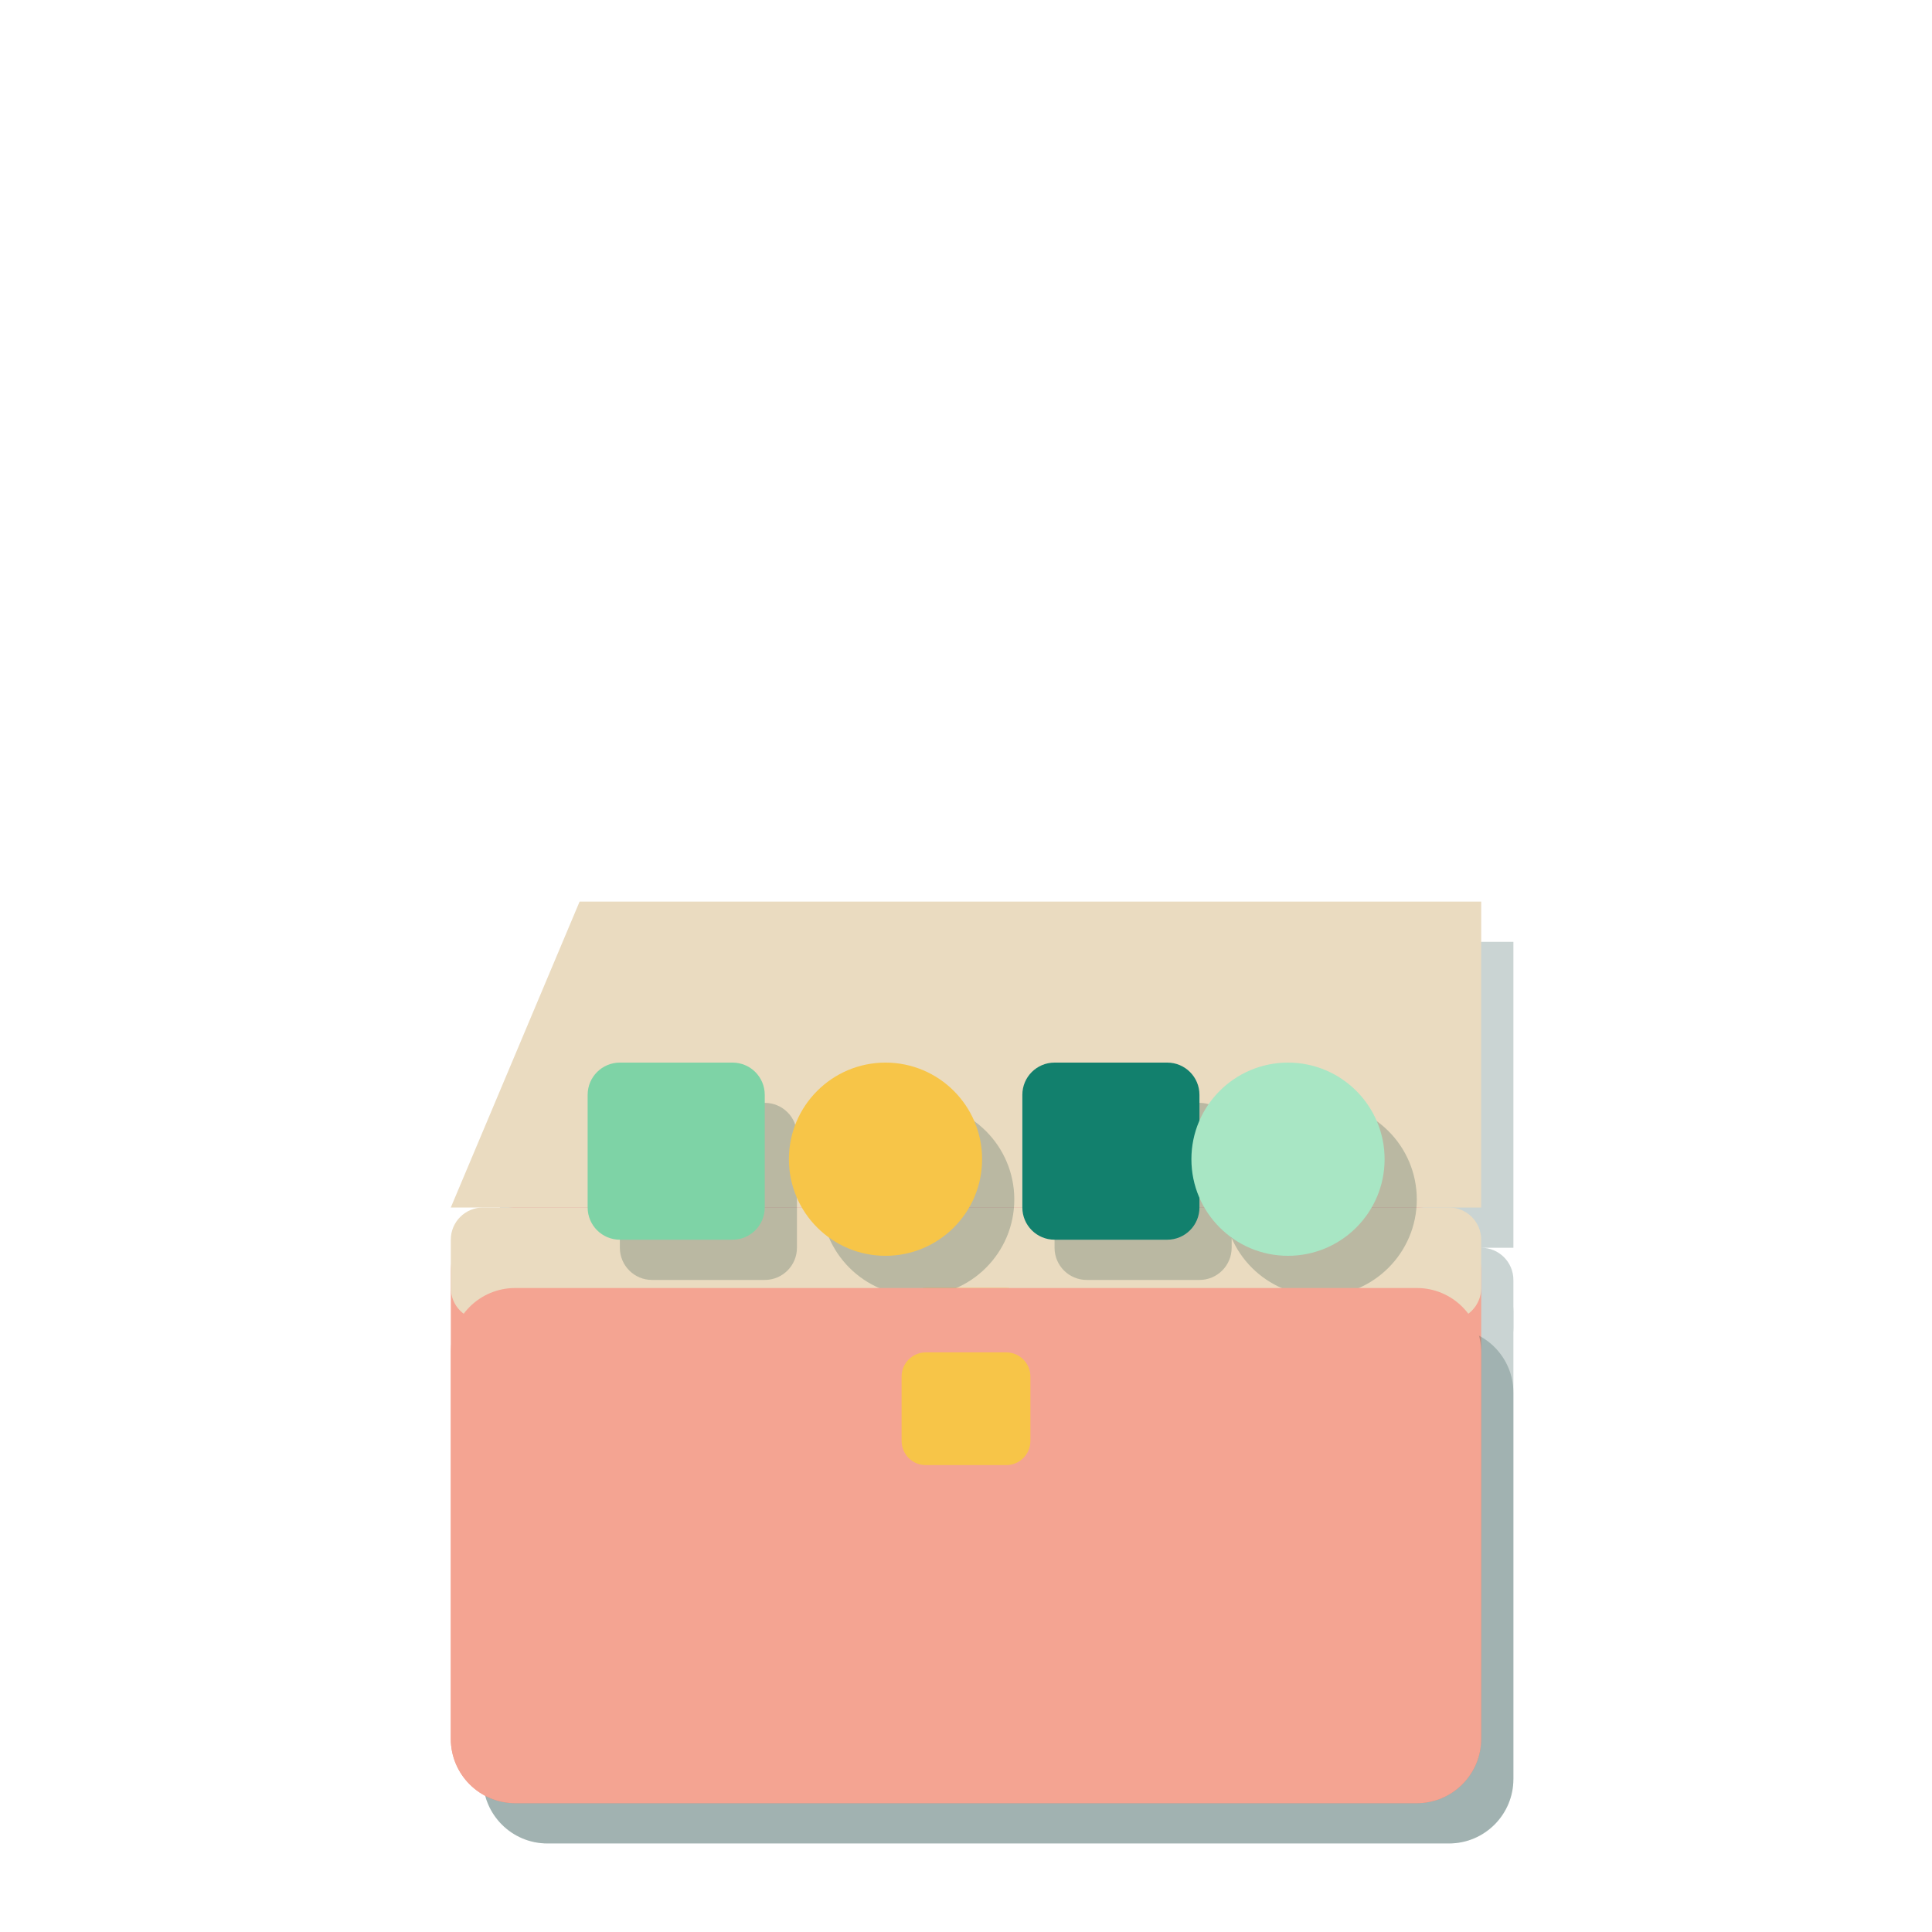
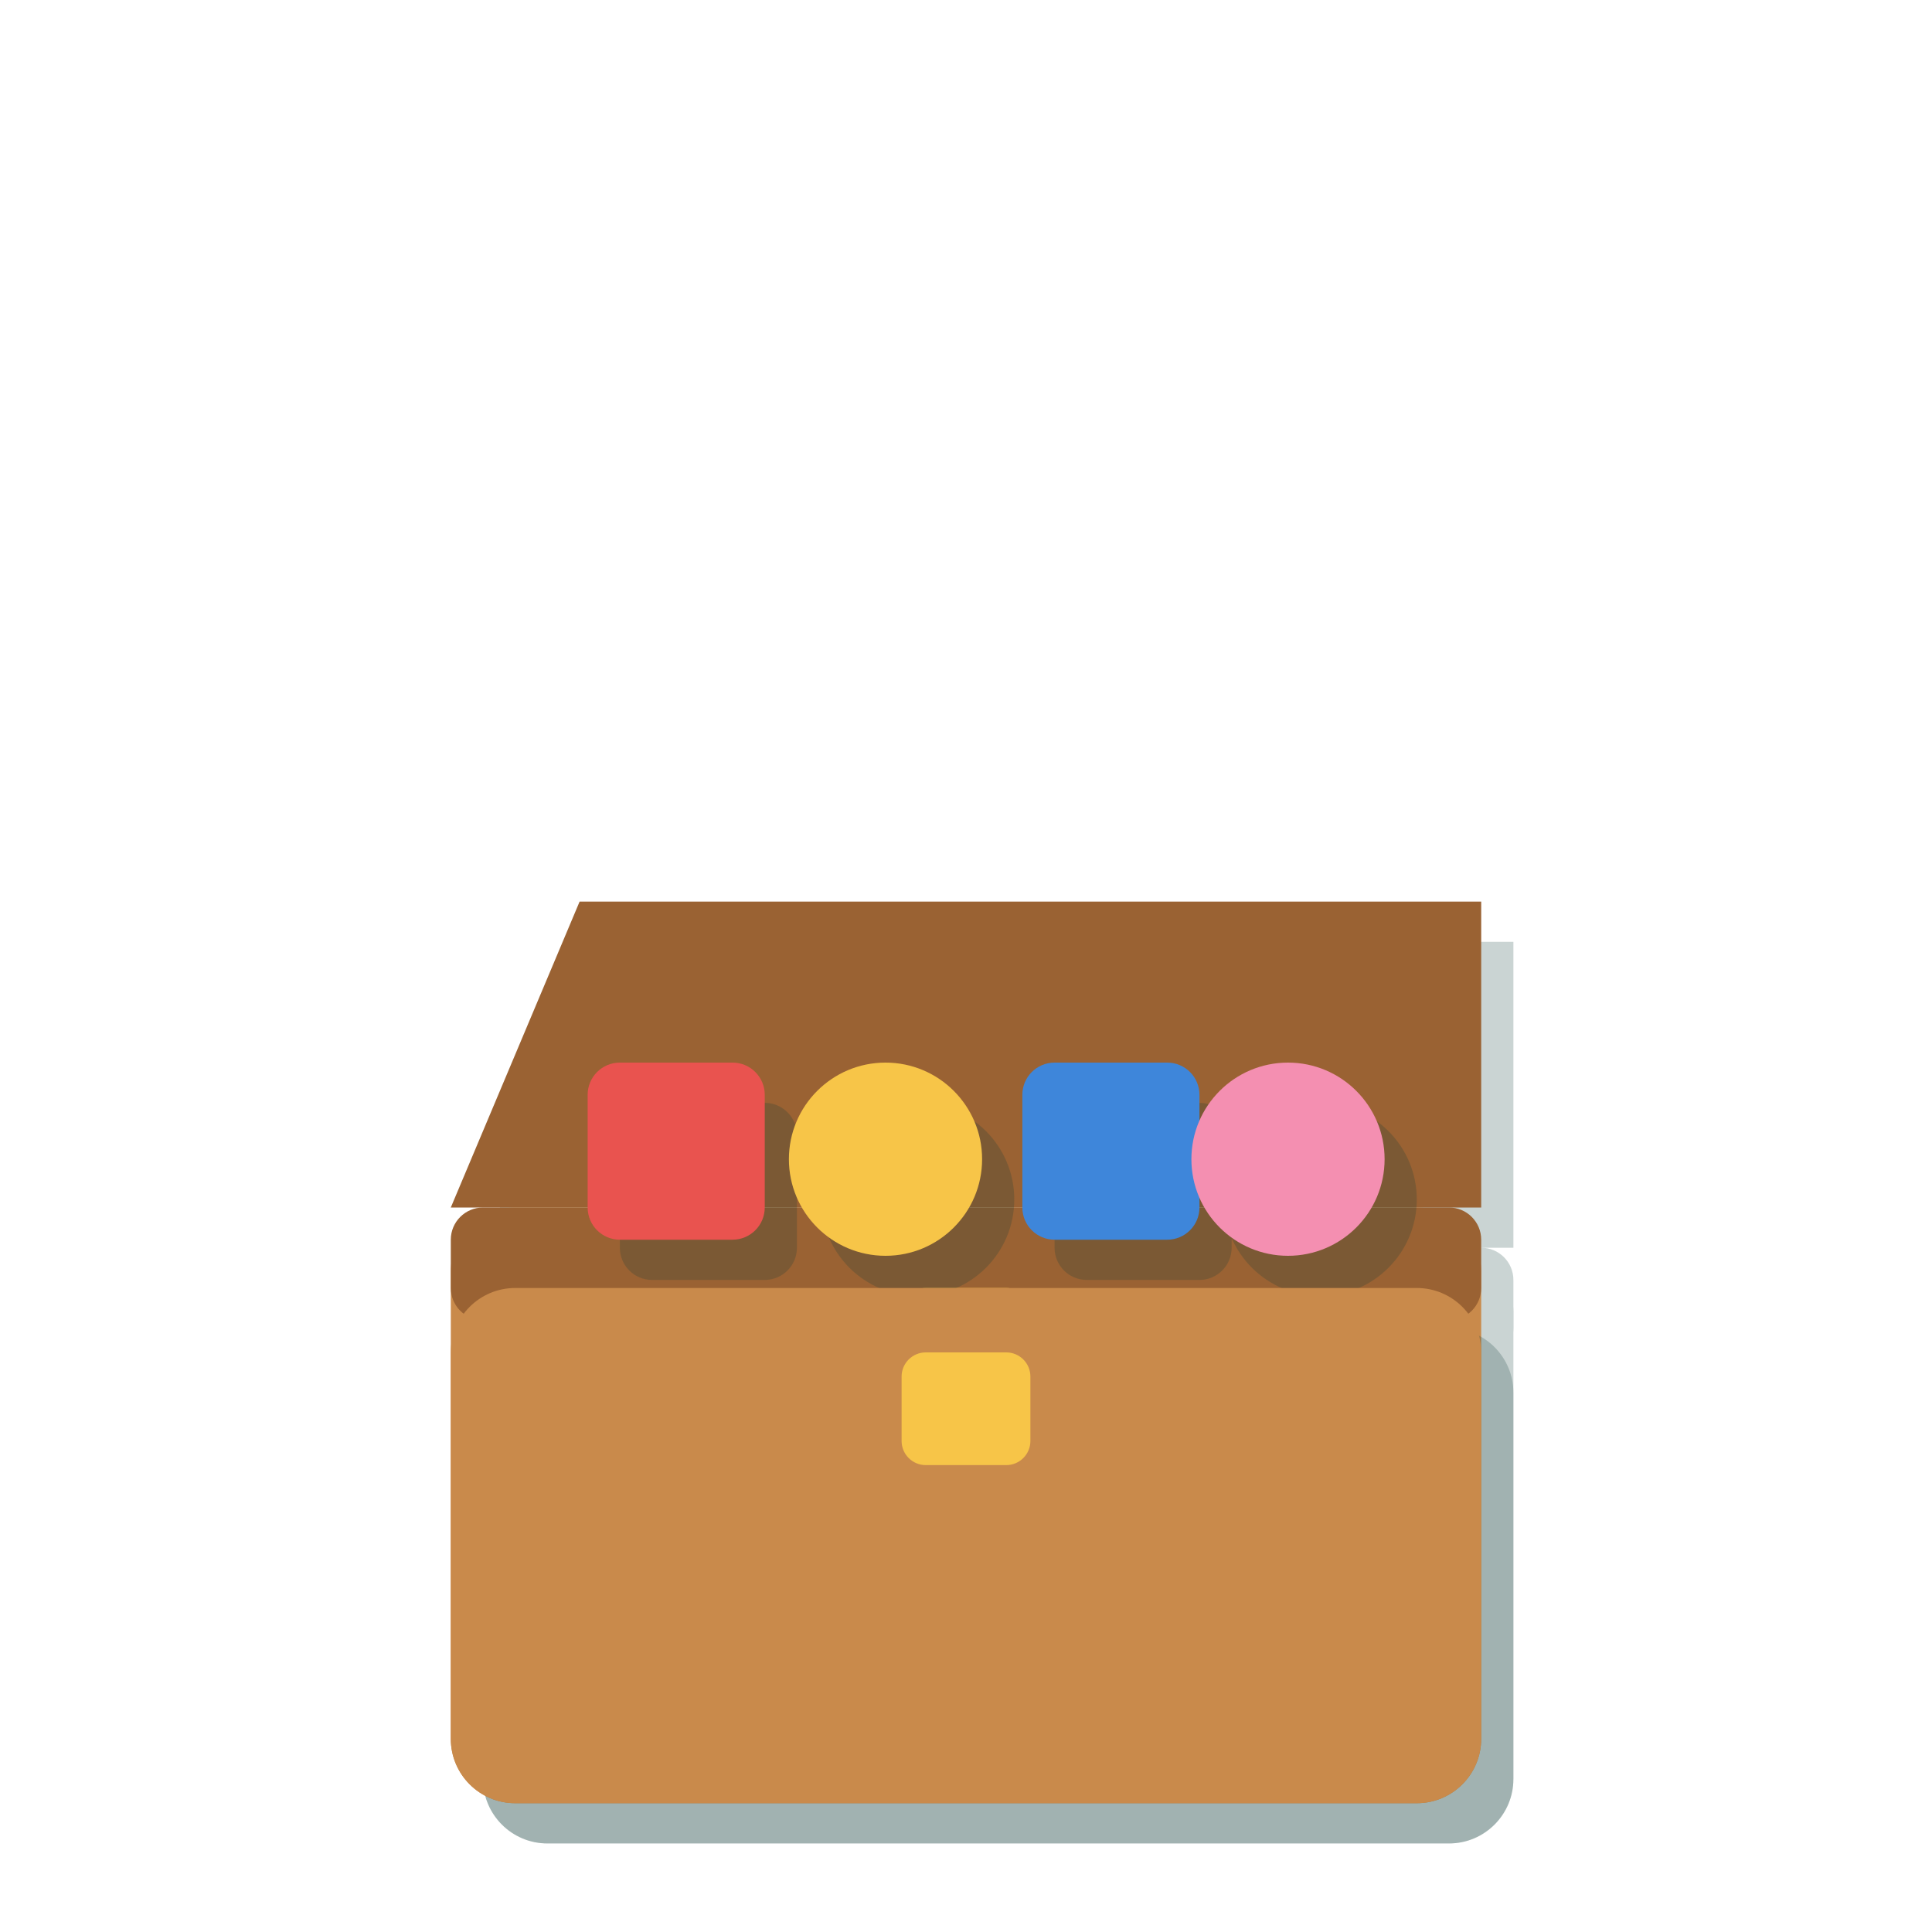
<svg xmlns="http://www.w3.org/2000/svg" viewBox="0 0 240 240">
  <g transform="translate(4 5)" opacity="0.22">
    <path d="M56 150 L72 112 L184 112 L184 150 Z" fill="#0F3D36" />
  </g>
-   <path d="M56 150 L72 112 L184 112 L184 150 Z" fill="#EADBC0" />
+   <path d="M56 150 L72 112 L184 112 L184 150 Z" fill="#9A6233" />
  <g transform="translate(4 5)" opacity="0.22">
    <rect x="56" y="150" width="128" height="74" rx="8" fill="#0F3D36" />
    <rect x="56" y="150" width="128" height="14" rx="4" fill="#0F3D36" />
  </g>
-   <rect x="56" y="150" width="128" height="74" rx="8" fill="#F4A492" />
-   <rect x="56" y="150" width="128" height="14" rx="4" fill="#EADBC0" />
+   <rect x="56" y="150" width="128" height="74" rx="8" fill="#C98A4B" />
+   <rect x="56" y="150" width="128" height="14" rx="4" fill="#9A6233" />
  <rect x="112" y="160" width="16" height="14" rx="3" fill="#F7C548" />
  <g transform="translate(4 5)" opacity="0.22">
    <rect x="73" y="132" width="22" height="22" rx="4" fill="#0F3D36" />
  </g>
-   <rect x="73" y="132" width="22" height="22" rx="4" fill="#7ED3A6" />
+   <rect x="73" y="132" width="22" height="22" rx="4" fill="#E9534F" />
  <g transform="translate(4 5)" opacity="0.22">
    <circle cx="110" cy="144" r="12" fill="#0F3D36" />
  </g>
  <circle cx="110" cy="144" r="12" fill="#F7C548" />
  <g transform="translate(4 5)" opacity="0.22">
    <rect x="127" y="132" width="22" height="22" rx="4" fill="#0F3D36" />
  </g>
-   <rect x="127" y="132" width="22" height="22" rx="4" fill="#12806D" />
+   <rect x="127" y="132" width="22" height="22" rx="4" fill="#3E86DA" />
  <g transform="translate(4 5)" opacity="0.22">
    <circle cx="160" cy="144" r="12" fill="#0F3D36" />
  </g>
-   <circle cx="160" cy="144" r="12" fill="#A8E6C4" />
+   <circle cx="160" cy="144" r="12" fill="#F48FB1" />
  <g transform="translate(4 5)" opacity="0.22">
    <rect x="56" y="160" width="128" height="64" rx="8" fill="#0F3D36" />
  </g>
-   <rect x="56" y="160" width="128" height="64" rx="8" fill="#F4A492" />
+   <rect x="56" y="160" width="128" height="64" rx="8" fill="#C98A4B" />
  <rect x="112" y="168" width="16" height="14" rx="3" fill="#F7C548" />
</svg>
